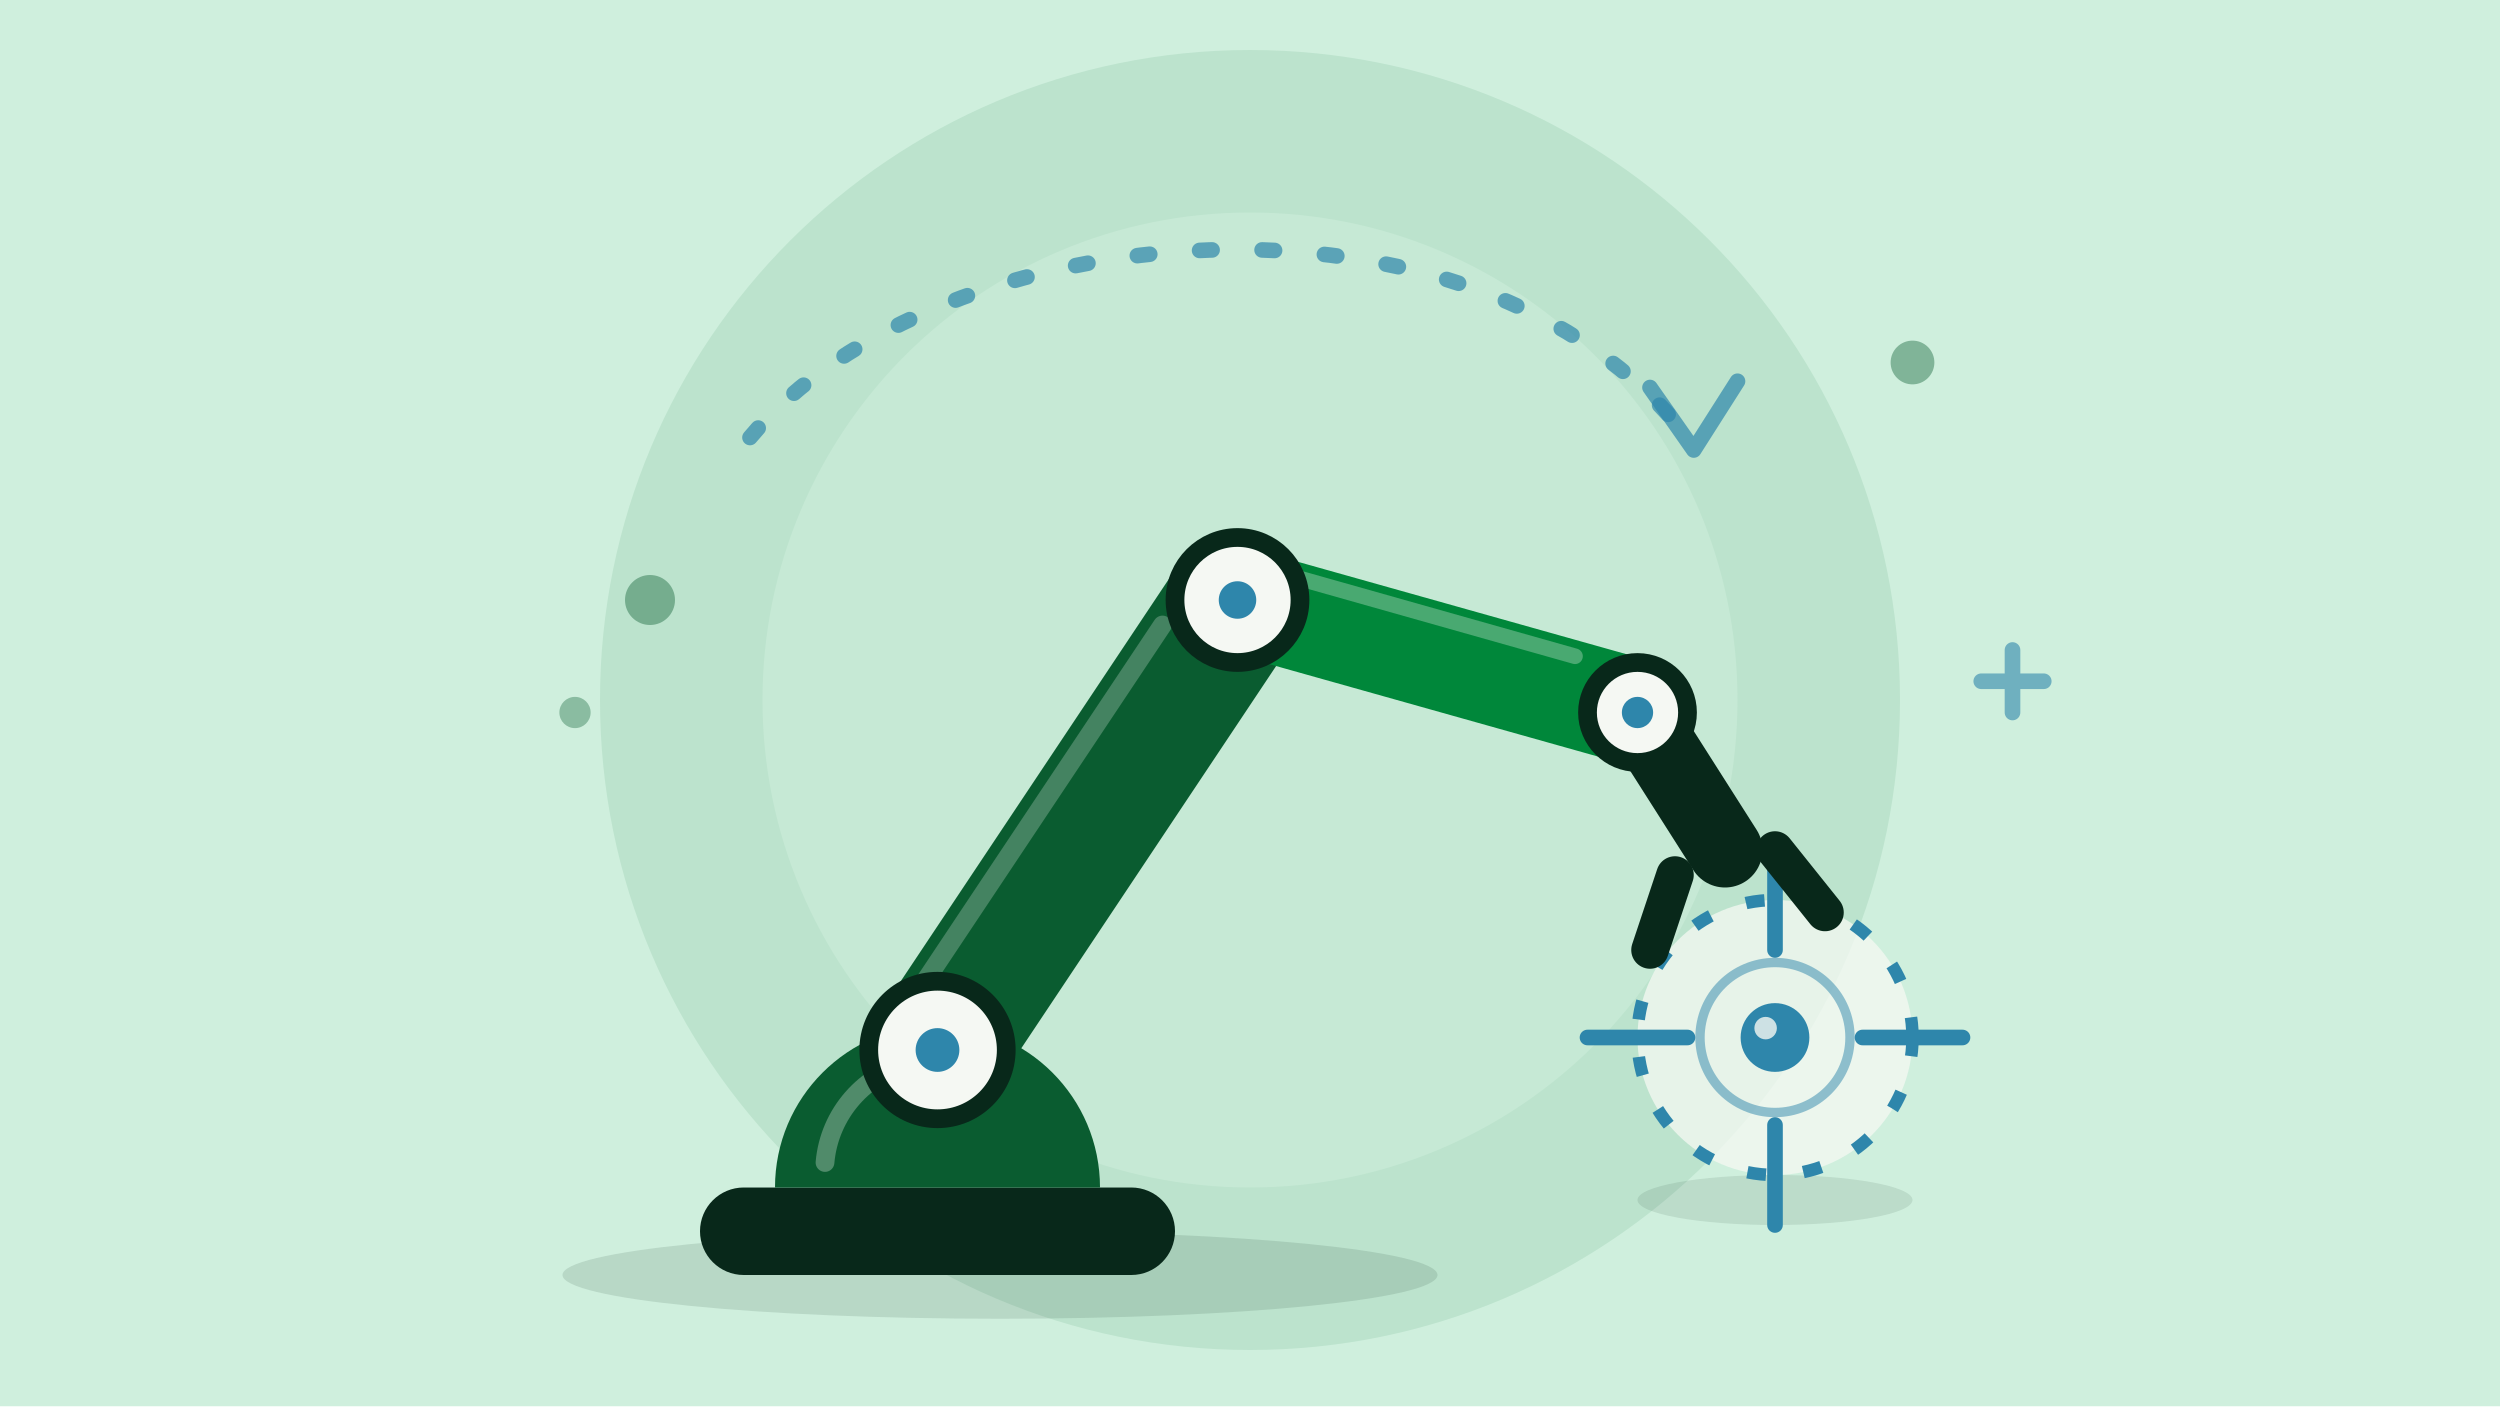
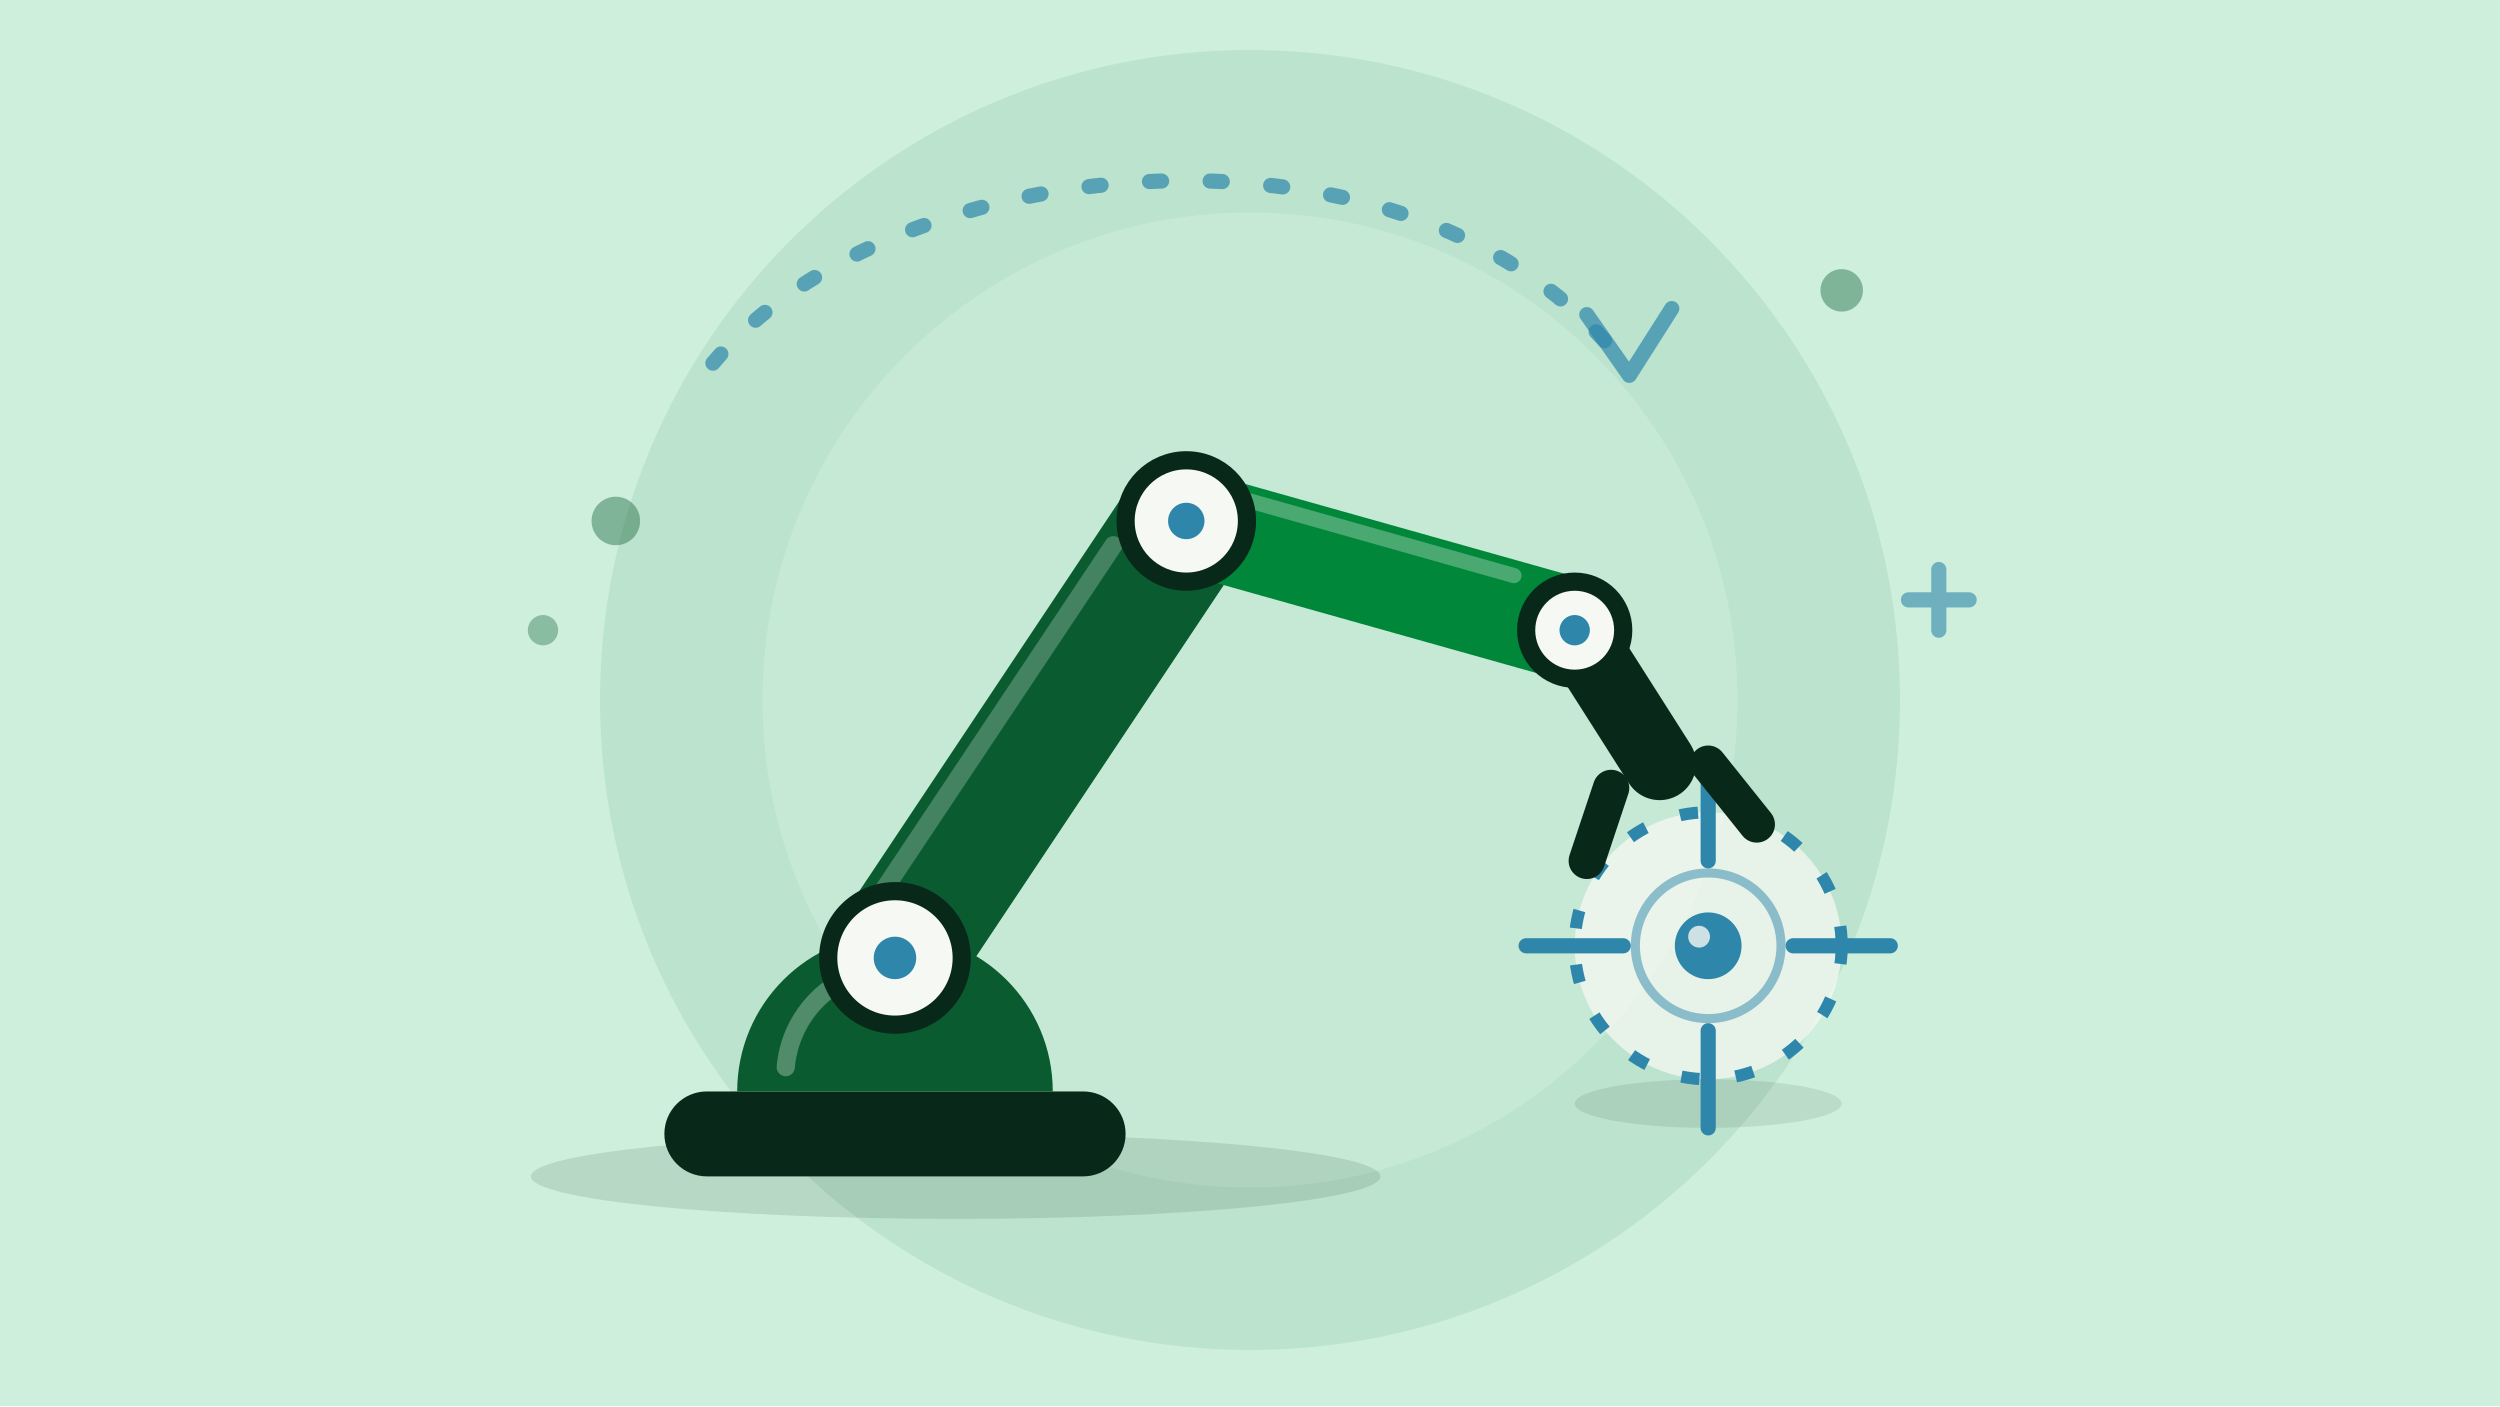
<svg xmlns="http://www.w3.org/2000/svg" viewBox="0 0 400 225" role="img" aria-label="Ilustración de un brazo robótico que llega a un punto exacto">
  <rect width="400" height="225" fill="#CFEFDD" />
  <circle cx="200" cy="112" r="104" fill="#BCE3CD" />
  <circle cx="200" cy="112" r="78" fill="#C6E9D5" />
-   <ellipse cx="160" cy="204" rx="70" ry="7" fill="#08281A" opacity=".12" />
-   <g transform="translate(284,166)">
-     <ellipse cx="0" cy="26" rx="22" ry="4" fill="#08281A" opacity=".1" />
-     <circle r="22" fill="#F5F8F3" opacity=".75" />
-     <circle r="22" fill="none" stroke="#2E86AB" stroke-width="2" stroke-dasharray="3 6" />
-     <circle r="12" fill="none" stroke="#2E86AB" stroke-width="1.5" opacity=".5" />
-     <path d="M-30 0 H-14 M14 0 H30 M0 -30 V-14 M0 14 V30" stroke="#2E86AB" stroke-width="2.5" stroke-linecap="round" />
-     <circle r="5.5" fill="#2E86AB" />
-     <circle cx="-1.5" cy="-1.5" r="1.8" fill="#F5F8F3" opacity=".8" />
+   <g transform="translate(200 112) scale(0.971) translate(-208.5 -125.5)">
+     <ellipse cx="160" cy="204" rx="70" ry="7" fill="#08281A" opacity=".12" />
+     <g transform="translate(284,166)">
+       <ellipse cx="0" cy="26" rx="22" ry="4" fill="#08281A" opacity=".1" />
+       <circle r="22" fill="#F5F8F3" opacity=".75" />
+       <circle r="22" fill="none" stroke="#2E86AB" stroke-width="2" stroke-dasharray="3 6" />
+       <circle r="12" fill="none" stroke="#2E86AB" stroke-width="1.5" opacity=".5" />
+       <path d="M-30 0 H-14 M14 0 H30 M0 -30 V-14 M0 14 V30" stroke="#2E86AB" stroke-width="2.5" stroke-linecap="round" />
+       <circle r="5.5" fill="#2E86AB" />
+       <circle cx="-1.5" cy="-1.5" r="1.8" fill="#F5F8F3" opacity=".8" />
+     </g>
+     <path d="M120 70 C150 34, 236 26, 270 70" fill="none" stroke="#2E86AB" stroke-width="2.5" stroke-dasharray="2 8" stroke-linecap="round" opacity=".7" />
+     <path d="M264 62 L271 72 L278 61" fill="none" stroke="#2E86AB" stroke-width="2.5" stroke-linecap="round" stroke-linejoin="round" opacity=".7" />
+     <rect x="112" y="190" width="76" height="14" rx="7" fill="#08281A" />
+     <path d="M124 190 a26 26 0 0 1 52 0 Z" fill="#0A5C30" />
+     <path d="M132 186 a18 18 0 0 1 14 -16" fill="none" stroke="#F5F8F3" stroke-width="3" stroke-linecap="round" opacity=".3" />
+     <g stroke-linecap="round" fill="none">
+       <line x1="150" y1="168" x2="198" y2="96" stroke="#0A5C30" stroke-width="22" />
+       <line x1="146" y1="160" x2="186" y2="100" stroke="#F5F8F3" stroke-width="3" opacity=".25" />
+       <line x1="198" y1="96" x2="262" y2="114" stroke="#00873A" stroke-width="17" />
+       <line x1="206" y1="92" x2="252" y2="105" stroke="#F5F8F3" stroke-width="2.5" opacity=".3" />
+       <line x1="262" y1="114" x2="276" y2="136" stroke="#08281A" stroke-width="12" />
+       <path d="M268 140 L264 152 M284 136 L292 146" stroke="#08281A" stroke-width="6" />
+     </g>
+     <g fill="#F5F8F3" stroke="#08281A" stroke-width="3">
+       <circle cx="150" cy="168" r="11" />
+       <circle cx="198" cy="96" r="10" />
+       <circle cx="262" cy="114" r="8" />
+     </g>
+     <g fill="#2E86AB">
+       <circle cx="150" cy="168" r="3.5" />
+       <circle cx="198" cy="96" r="3" />
+       <circle cx="262" cy="114" r="2.5" />
+     </g>
+     <g fill="#0A5C30">
+       <circle cx="104" cy="96" r="4" opacity=".4" />
+       <circle cx="92" cy="114" r="2.5" opacity=".35" />
+       <circle cx="306" cy="58" r="3.5" opacity=".4" />
+     </g>
+     <path d="M322 104 v10 M317 109 h10" stroke="#2E86AB" stroke-width="2.5" stroke-linecap="round" opacity=".6" />
  </g>
-   <path d="M120 70 C150 34, 236 26, 270 70" fill="none" stroke="#2E86AB" stroke-width="2.5" stroke-dasharray="2 8" stroke-linecap="round" opacity=".7" />
-   <path d="M264 62 L271 72 L278 61" fill="none" stroke="#2E86AB" stroke-width="2.5" stroke-linecap="round" stroke-linejoin="round" opacity=".7" />
-   <rect x="112" y="190" width="76" height="14" rx="7" fill="#08281A" />
-   <path d="M124 190 a26 26 0 0 1 52 0 Z" fill="#0A5C30" />
-   <path d="M132 186 a18 18 0 0 1 14 -16" fill="none" stroke="#F5F8F3" stroke-width="3" stroke-linecap="round" opacity=".3" />
-   <g stroke-linecap="round" fill="none">
-     <line x1="150" y1="168" x2="198" y2="96" stroke="#0A5C30" stroke-width="22" />
-     <line x1="146" y1="160" x2="186" y2="100" stroke="#F5F8F3" stroke-width="3" opacity=".25" />
-     <line x1="198" y1="96" x2="262" y2="114" stroke="#00873A" stroke-width="17" />
-     <line x1="206" y1="92" x2="252" y2="105" stroke="#F5F8F3" stroke-width="2.5" opacity=".3" />
-     <line x1="262" y1="114" x2="276" y2="136" stroke="#08281A" stroke-width="12" />
-     <path d="M268 140 L264 152 M284 136 L292 146" stroke="#08281A" stroke-width="6" />
-   </g>
-   <g fill="#F5F8F3" stroke="#08281A" stroke-width="3">
-     <circle cx="150" cy="168" r="11" />
-     <circle cx="198" cy="96" r="10" />
-     <circle cx="262" cy="114" r="8" />
-   </g>
-   <g fill="#2E86AB">
-     <circle cx="150" cy="168" r="3.5" />
-     <circle cx="198" cy="96" r="3" />
-     <circle cx="262" cy="114" r="2.5" />
-   </g>
-   <g fill="#0A5C30">
-     <circle cx="104" cy="96" r="4" opacity=".4" />
-     <circle cx="92" cy="114" r="2.5" opacity=".35" />
-     <circle cx="306" cy="58" r="3.5" opacity=".4" />
-   </g>
-   <path d="M322 104 v10 M317 109 h10" stroke="#2E86AB" stroke-width="2.5" stroke-linecap="round" opacity=".6" />
</svg>
